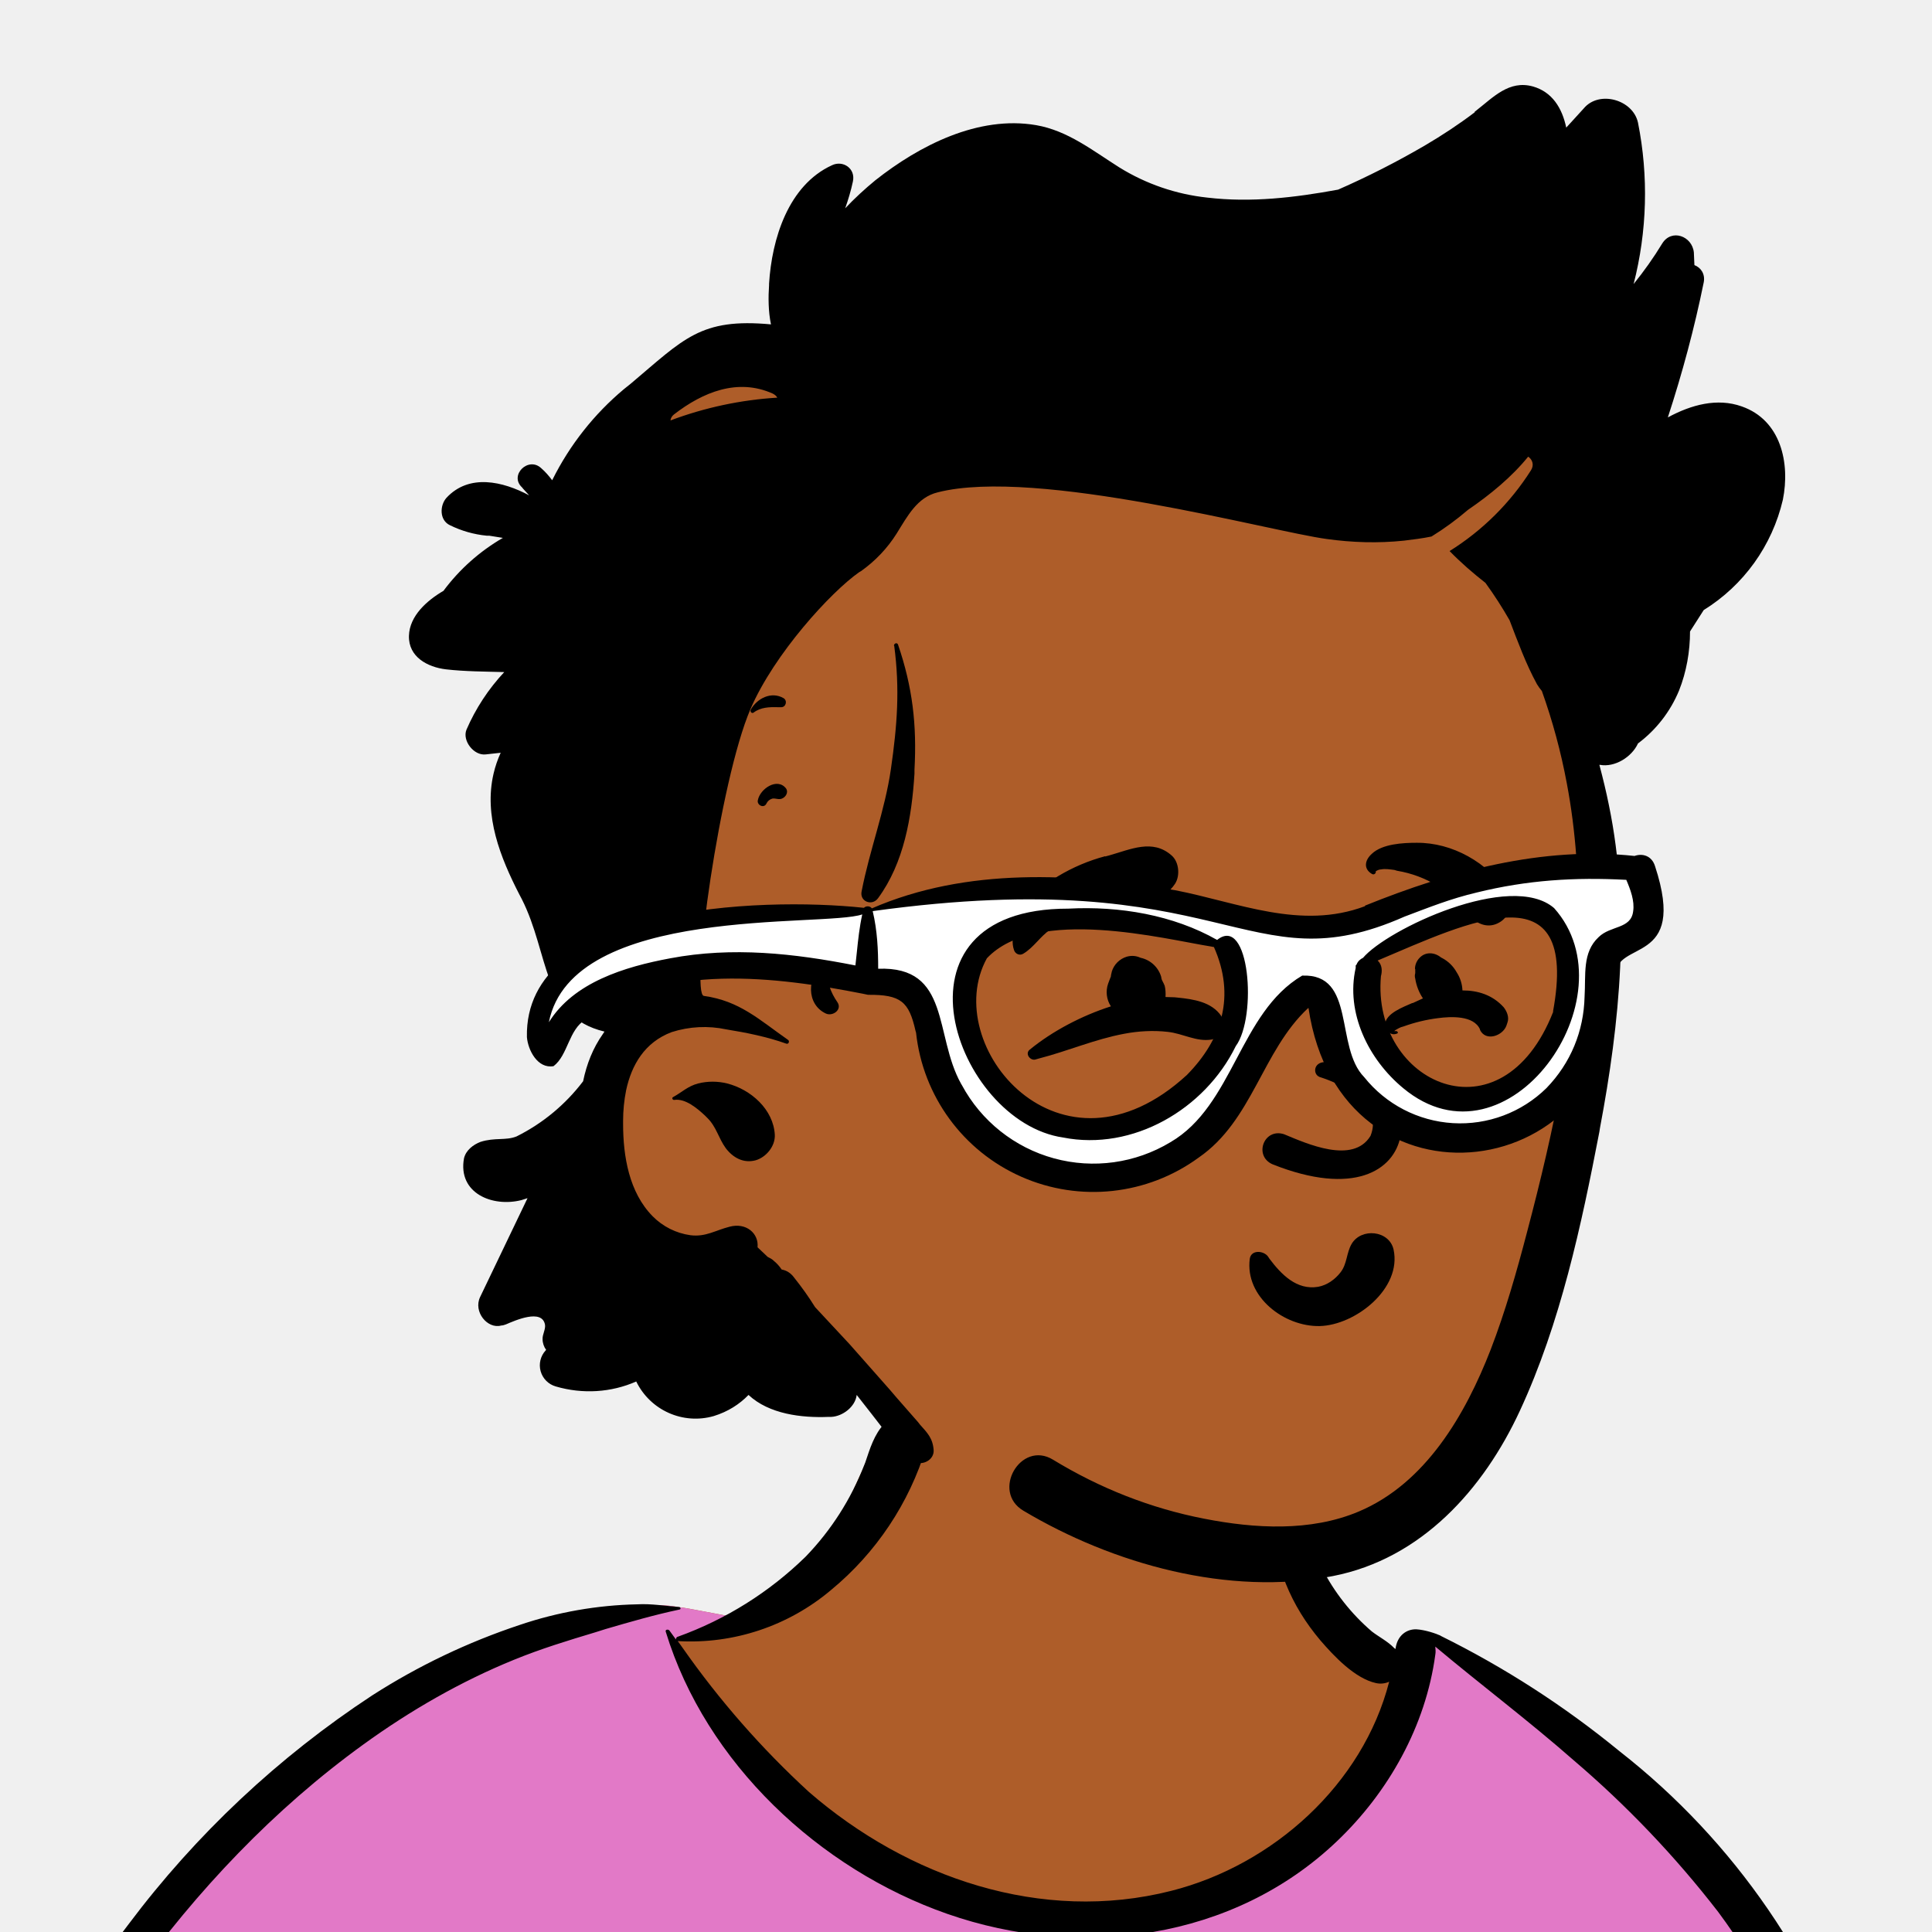
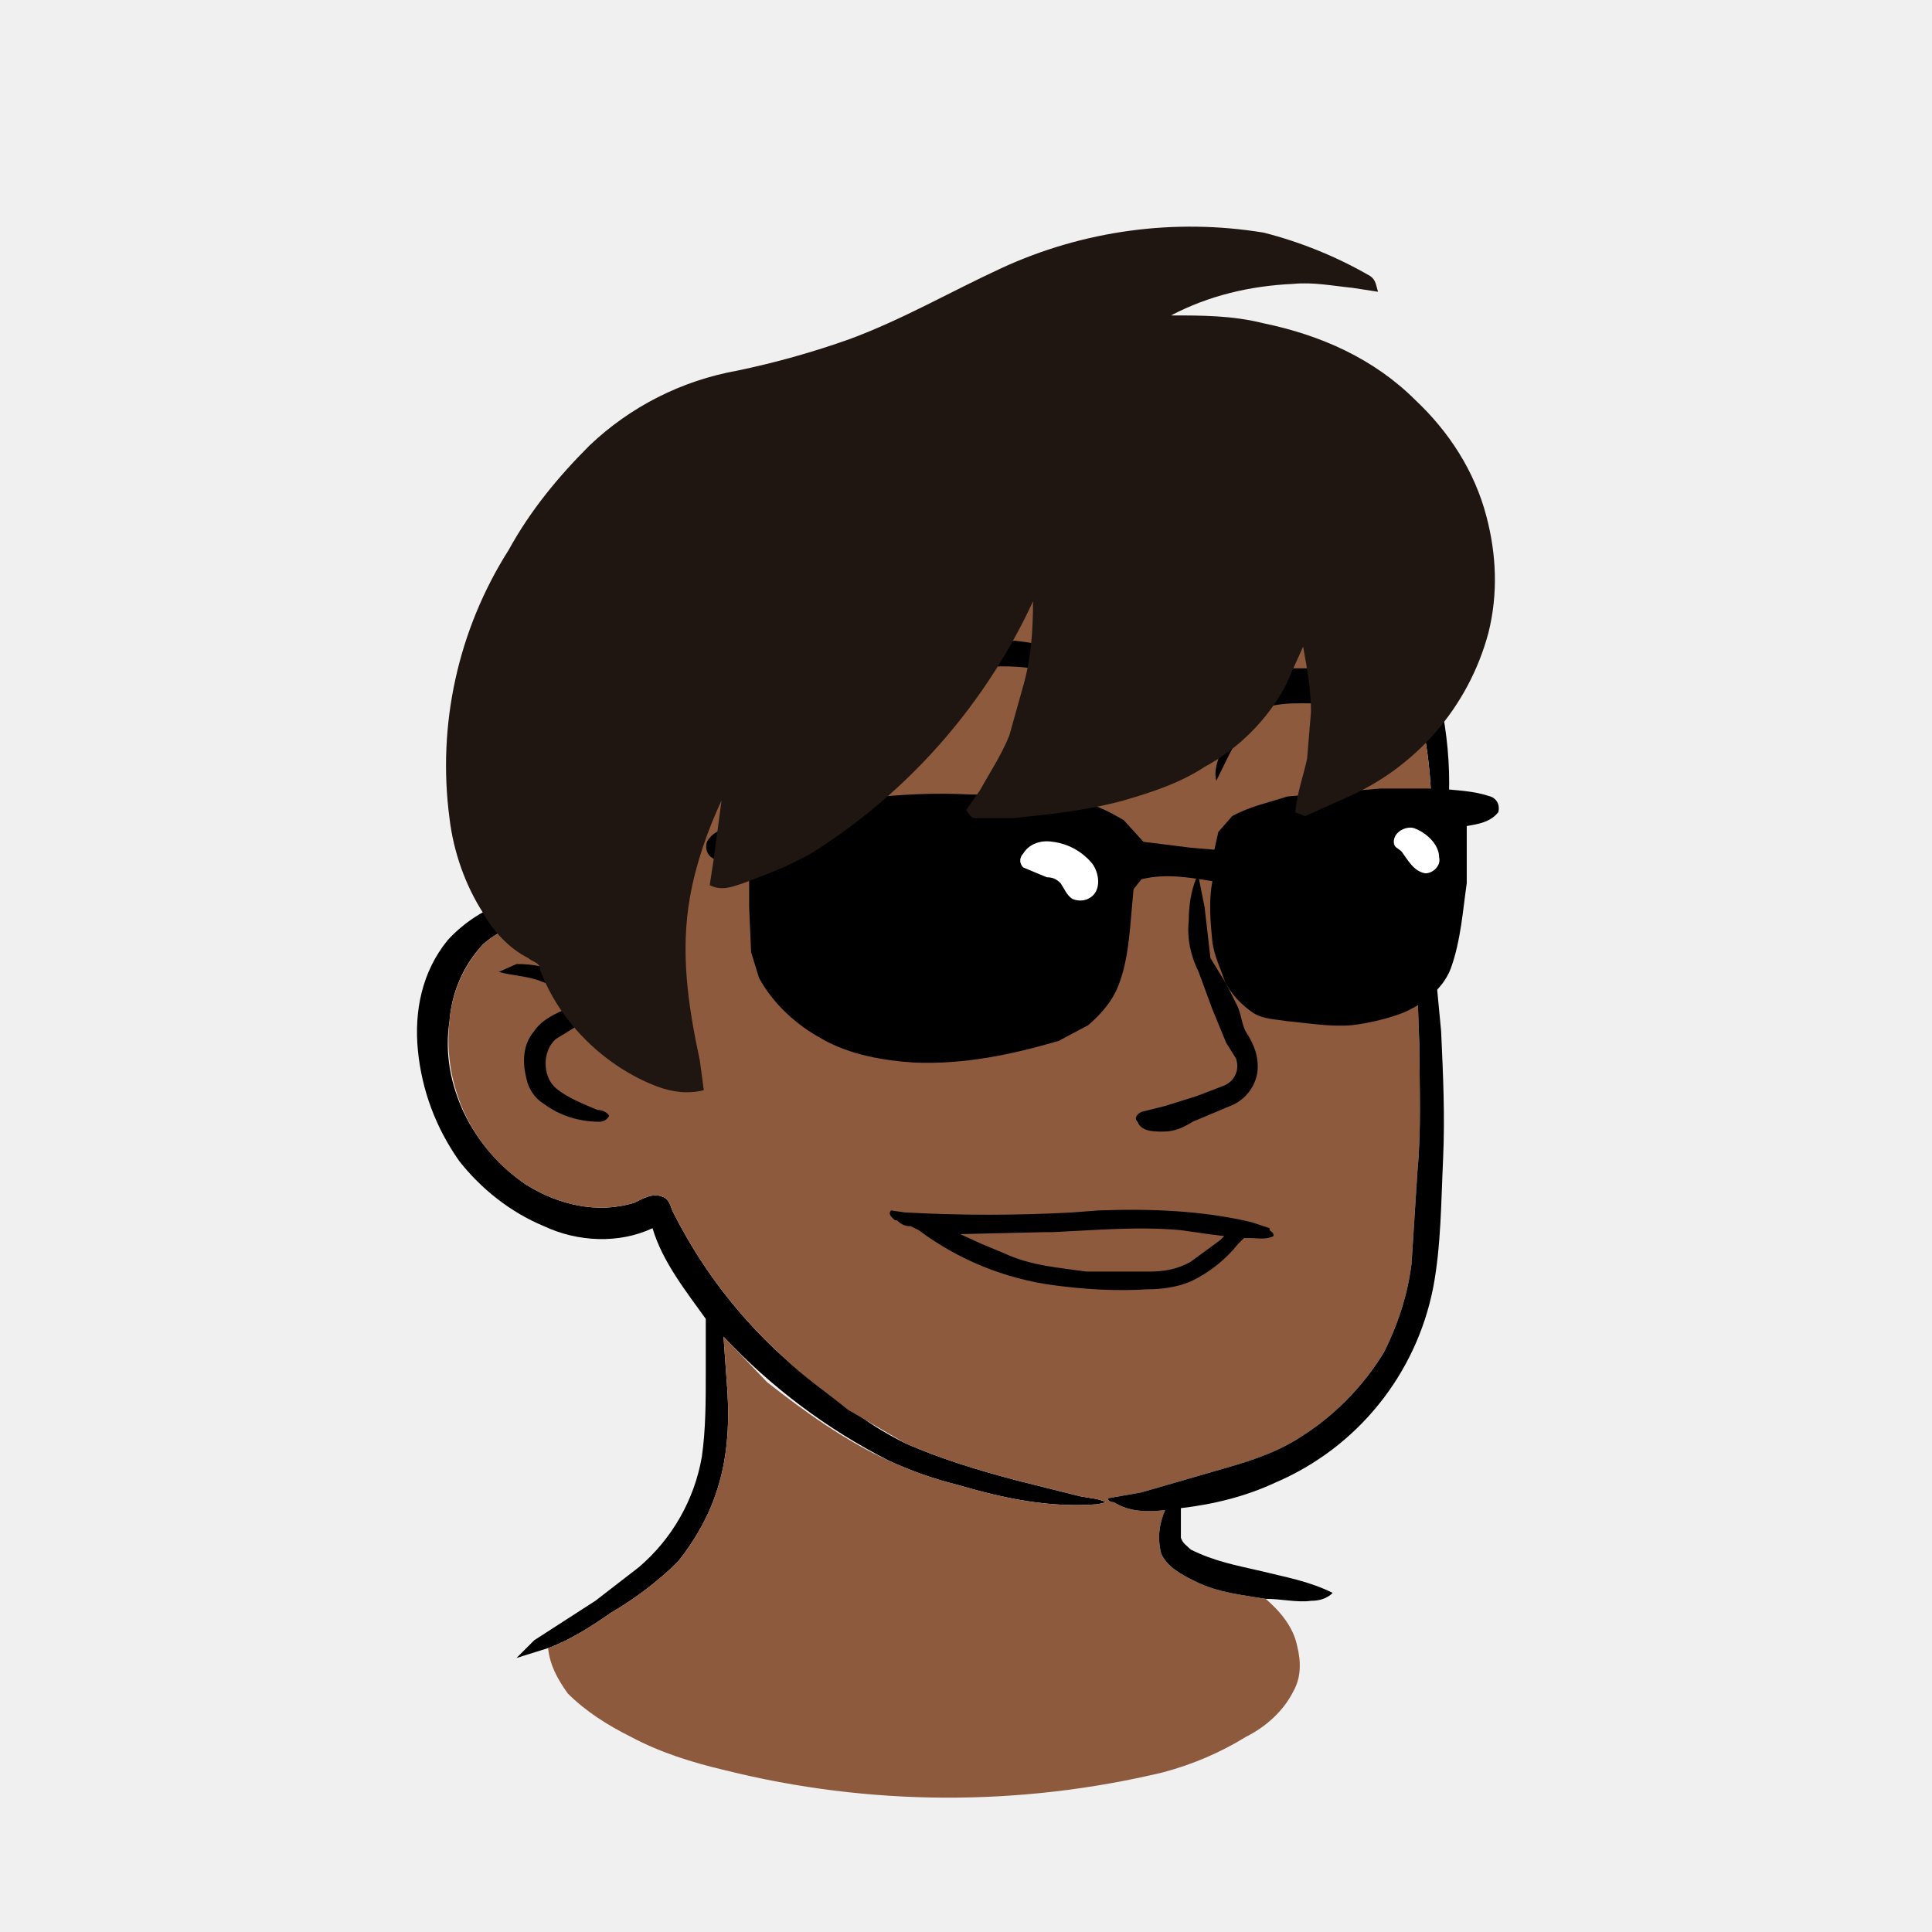
- <svg xmlns="http://www.w3.org/2000/svg" viewBox="0 0 704 704" fill="none" shape-rendering="auto">
+ <svg xmlns="http://www.w3.org/2000/svg" viewBox="0 0 980 980" fill="none" shape-rendering="auto">
  <mask id="viewboxMask">
-     <rect width="704" height="704" rx="0" ry="0" x="0" y="0" fill="#fff" />
+     <rect width="980" height="980" rx="0" ry="0" x="0" y="0" fill="#fff" />
  </mask>
  <g mask="url(#viewboxMask)">
-     <g fill-rule="evenodd" clip-rule="evenodd">
-       <path d="M705.3 1074a2351.1 2351.1 0 0 1-15.6-101c-1-7.7-2.5-16.4 2.7-22 7.3-8 14-14.8 14.8-26.2.8-10.7-2.8-22.4-5-32.8a809.4 809.4 0 0 0-17.3-64.7c-6.6-21.7-13.9-43.2-21.3-64.6-6.9-20-13.5-40.3-22.5-59.5-17-36.5-46-63.5-81.6-81.6-9-4.5-27-20.5-36.3-24-8.5-3.4-8.5 6.3-16.9 2.6-6.7-2.9-13-6.7-16.7-13.2-4-7-14.3-16.9-15.9-25-3.3-17.4.3-32.2-12-45.3a90 90 0 0 0-41.1-23.8c-33.7-9.3-78.5-2.8-98.8 28.5-9.7 14.9-13 33-26.2 45.1-11.4 10.7-8.8 18-23.6 23.4-.9.3-23.6-4.5-24.4-4.2-16.2-3.5-31.7 6.2-46.5 11.8a325.4 325.4 0 0 0-63 32.3 399.2 399.2 0 0 0-102.3 98.5 482.5 482.5 0 0 0-76.4 161c-1.7 6.4-3.5 13-1.5 19.4 1.7 5.3 5.4 9.2 9.8 12.4 6 4.3 18 7 17.7 15.7-.1 6.6-2.4 13.5-3.5 20-1.3 7.7-2.3 15.5-3.4 23.2-4.8 35.4-8.6 71-10.3 106.6a920 920 0 0 0-.5 106c.1 2.3.8 4.5 2 6.2-1 .4-1.2 2.4.1 2.7l2.7.5a12 12 0 0 0 7 2.4l5.5.2c19.3 4 38.6 7.9 58.1 10.8 23.8 3.5 47.6 6.3 71.5 8.7 49.2 4.8 98 3.2 147.1.6a1877 1877 0 0 1 147.4-2c49.2 1.4 98.4 3.5 147.6 4.4 55 1 110-.5 164.8-5 7.5-.5 12.2-6.5 10.7-14-8.9-44.7-19-89.1-27-134Z" fill="#ae5d29" />
-       <path d="m201 597.5 1.2-.4c14.5-5.7 29.6-14.8 45.4-11.4.5-.2 10.8 1.9 17.9 3.2l-6.7 7L247 598c40.7 67.1 88.8 100.7 144.3 100.7 55.5 0 97.7-33.6 126.4-100.7l4-1c.4 0 1 .2 1.5.4 9.3 3.6 27.4 19.6 36.3 24.1 35.6 18 64.5 45 81.6 81.6 8.7 18.6 15.2 38 21.8 57.5l.7 2c7.4 21.4 14.7 43 21.3 64.6 6.3 20.4 12 41 16.6 61.8l.7 2.9c2.2 10.4 5.8 22 5 32.8a29 29 0 0 1-3 10.7l-80.4 29 38.4 261.3c-35.1 1.5-70.3 2-105.5 1.3-49.2-.9-98.4-3-147.6-4.3-47.7-1.2-95.3-.7-143 1.7l-12 .6a946.3 946.3 0 0 1-139.5-1l-3.1-.3v-38.3l16.3-212.9-83-15.6-81.3-39.5a21.7 21.7 0 0 1-5.6-8.8c-1.9-6-.5-12 1-18l.5-1.3a492.8 492.8 0 0 1 76.4-161A399.3 399.3 0 0 1 138 629.7c19.8-13 40.9-23.9 63-32.3Z" fill="#e279c7" />
-       <path d="M232.2 584.6c5.1-.3 10.3.6 15.4 1 .4.1.6.8 0 .9-9 1.9-18 4.5-26.9 7.1l-3.8 1.2c-10 3-19.8 6-29.6 10-19.4 7.9-37.8 18.5-54.8 30.8C67.2 682.8 20 754.3-9.9 828.3a526 526 0 0 0-24.3 77c-.4 1.6-2 5.4-1 7 .7 1.3 3.6 2.1 5 2.9l4.5 2.3 25.2 12.9 2.3 1.1c38 18.6 78.4 34.4 121 35.5l.4-3.7a342 342 0 0 1 9.9-60c.3-1 1.6-.6 1.7.3 3 23.1 2 46.4 1 69.7-1.8 41-4.3 82.2-6.5 123.3-1.2 20.6-2.6 41-3.9 61.7-1.3 20.5-1.7 41.6-4.7 62-.6 4.6-6 7-10 6.6-4.4-.5-7.9-4.5-8-9 0-11.9 1.5-24 2.4-35.8l2.5-33.8c3.1-41.1 6.8-82.2 10.2-123.3a4771 4771 0 0 1 3.8-43.7C76.4 979.8 34.2 963-6.1 943.5c-.6 13.2-2 26.5-3.4 39.6-3.8 36.8-7.1 73.6-9.6 110.5a2254.2 2254.2 0 0 0-4.2 92.7l-.2 7c0 4.4-.5 8.5-4.3 11.7-3.7 3.3-8.9 3.5-12.6 0-5-4.6-4.2-10.9-4-17.1a1675.6 1675.6 0 0 1 1.8-47.2 1321 1321 0 0 1 10.5-109.5l2-14c3.5-26 7.5-52.7 15.5-77.9-3.1-1.5-6.2-3-9.3-4.7-5.5-2.7-11.2-5.4-16.6-8.4-4.2-2.5-7.9-5.8-9-10.8-1.4-5.5.6-11.5 2-16.9v-.4a502 502 0 0 1 26.6-80 523.2 523.2 0 0 1 67.8-117 353.8 353.8 0 0 1 88.7-83.3 239 239 0 0 1 53.8-25.7 142.6 142.6 0 0 1 42.8-7.5Zm90.1-66c6-6.5 18.1.2 15.2 8.8a108.2 108.2 0 0 1-34.7 52A79.4 79.4 0 0 1 247 598l1.7 2.4a321.1 321.1 0 0 0 46.1 52.6c36 31.2 84.8 48 132 36 37.1-9.4 69.8-38.8 79.4-76.2-1.3.6-3 .9-4.8.5-7.7-1.7-15.3-9.8-20.3-15.6-5.3-6.3-9.5-13-12.6-20.7-5.6-14-7.4-32.1.3-45.7 1-1.7 3-.7 3.3 1l.3 2.5c1.5 12.7 3.3 25 9.3 36.6a76 76 0 0 0 18.2 23.1c2.6 2 5.8 3.6 8.1 6l.5.4c.6-5 4.1-7.3 7.6-7.2 3.3.2 7.3 1.6 8.8 2.3l.1.1a341 341 0 0 1 65.1 42 259 259 0 0 1 88.4 129c7.5 25.3 11.8 51.4 16.3 77.4l2.8 16c4.2 23.9 8.9 48.4 18.4 70.7 2.5 5.7.6 11.1-5.5 13.4A1493 1493 0 0 1 688 953c3.7 16 6 32.5 8.7 48.5 6 34.1 13.2 68 19.4 102 3.2 17.5 6.1 35 9.3 52.3l4.7 25.2 2.4 13.6.1.7c.5 2.4 1 4.9.4 7.3-.8 2.7-2.9 4.6-4.8 6.6-1.6 1.6-3.8 1.6-5.7.7l-.7-.3c-3.4-1.6-6-3.2-7.3-7-.7-2.5-1-5.2-1.5-7.7a3535.6 3535.6 0 0 1-7.8-43.6l-1.6-9.1c-5.2-31.4-10.2-62.9-12.8-94.5-1-14-2.3-28.1-3.5-42.2l-.9-10.5c-1.1-13.3-2.5-27-2.7-40.5l-4.5 1.6L657 964c-5.5 2-12.5 6-18.4 5.2-2.9-.3-5-1.2-6.8-2.9 2 28.8 4.8 57.4 8.5 86a1965.7 1965.7 0 0 0 22 135c.6 3.2 1.4 6.4 1.9 9.6.5 3.7-.5 5.9-2.5 9-1.7 2.4-5 3.7-7.8 2-3.6-2.3-5.5-4.3-6.5-8.4-1-3.7-1.6-7.6-2.3-11.4a1654.2 1654.2 0 0 1-11.4-65.2c-7.8-52-12.7-104.4-15.2-156.8a1388 1388 0 0 1-1.4-77.8c0-13.3.5-26.6 1.4-39.9 1-13.4 3-26.5 4.8-39.8 0-.5.7-.5.7 0 .8 14.9 2.1 29.8 2.8 44.7.6 14.3.9 28.5 1.4 42.8.6 18.7 1.5 37.5 2.7 56.2a9.6 9.6 0 0 1 8.5-3.1c4.7-1 9.7-3.4 14.1-5l16.8-5.5 26.4-8.7a679 679 0 0 1-18-80.8l-2-12.3c-4-24.2-8.5-48.5-15.8-72a229.8 229.8 0 0 0-34.8-68.2 370.2 370.2 0 0 0-52.7-55.3C557 627 539.7 614 523 600c.1.9.2 2 0 3-3.5 25.9-17 50-35.8 67.9-37.7 36-93.6 43.4-142 26.5-46.7-16.3-88-55-102.6-102.8-.3-.8.8-1 1.3-.5l2.4 3.3c0-.4.2-.9.7-1a129 129 0 0 0 46.6-29.2 100.2 100.2 0 0 0 21.3-33.3l.4-1c1.7-5 3.2-10.2 7-14.2Z" fill="#000" />
+     <g transform="translate(10 -60)">
+       <path d="M528 244c41 6 80 22 113 47 28 21 50 49 65 81 13 28 20 60 19 91-1 15-3 30-8 44h-2l1-21c1-30-2-59-13-87-10-30-28-57-50-79-42-40-98-62-156-63a243 243 0 0 0-196 94 207 207 0 0 0-40 139l2 25c8 0 19 0 25 7l-3 3-17 1c-12 1-24 5-33 13a64 64 0 0 0-17 39c-5 32 12 65 39 83 16 10 36 15 55 9 4-2 9-5 14-3 3 1 4 4 5 7a251 251 0 0 0 90 100c8 7 18 13 28 18 18 8 38 14 57 19l32 8c5 1 9 1 13 3l-4 1c-25 2-48-3-72-10-12-3-23-7-34-12a306 306 0 0 1-84-63l2 28c1 17 0 35-6 52-4 12-11 24-19 34-10 10-22 19-34 26-10 7-21 14-32 18l-16 5 9-9 31-20 22-17a95 95 0 0 0 32-56c2-14 2-28 2-43v-27c-10-14-22-29-27-46-17 8-38 7-55-1-17-7-32-19-43-33-12-17-19-36-21-56s2-40 15-56c9-10 22-18 35-21-4-14-6-29-6-44a234 234 0 0 1 83-173 249 249 0 0 1 199-55Z" fill="#000" />
+       <path d="M653 320c22 22 40 49 50 79 11 28 14 57 13 87l-1 21-5 15-2 13 2 56c0 21 1 42-1 63l-3 47c-2 16-7 31-14 45-11 18-26 33-44 44-13 8-27 12-41 16l-38 11-17 3c0 1 1 2 3 2 8 5 17 5 26 4-3 7-4 14-2 22 3 7 11 11 17 14 12 6 24 7 36 9 7 6 14 14 16 24 2 8 2 16-2 23-5 10-14 18-24 23-13 8-27 14-42 18a468 468 0 0 1-222-1c-17-4-33-9-48-17-12-6-23-13-32-22-5-7-9-14-10-23 11-4 22-11 32-18 12-7 24-16 34-26 8-10 15-22 19-34 6-17 7-35 6-52l-2-28 22 23c19 15 40 30 62 40 11 5 22 9 34 12 24 7 47 12 72 10l4-1c-4-2-8-2-13-3l-32-8c-19-5-39-11-57-19l-29-17c-11-9-23-17-33-27a251 251 0 0 1-56-74c-1-3-2-6-5-7-5-2-10 1-14 3-19 6-39 1-55-9a88 88 0 0 1-39-83c1-14 7-28 17-39 9-8 21-12 33-13l17-1 3-3c-6-7-17-7-25-7l-2-25a207 207 0 0 1 40-139 243 243 0 0 1 196-94c58 1 114 23 156 63Z" fill="#8d5a3d" />
+       <path d="M710 522c3 0 3 4 4 6 3 11 4 23 5 34l2 21c1 22 2 43 1 65-1 21-1 44-5 65a136 136 0 0 1-80 99c-15 7-31 11-48 13v15c1 3 3 4 5 6 12 6 23 8 36 11 12 3 24 5 36 11-3 3-7 4-11 4-7 1-15-1-23-1-12-2-24-3-36-9-6-3-14-7-17-14-2-8-1-15 2-22-9 1-18 1-26-4-2 0-3-1-3-2l17-3 38-11c14-4 28-8 41-16 18-11 33-26 44-44 7-14 12-29 14-45l3-47c2-21 1-42 1-63l-2-56 2-13ZM252 549c8 0 17 1 23 7 5 4 10 9 12 15 1 3 0 6-2 8l-13 8c-7 6-7 19 0 25 6 5 14 8 21 11 2 0 5 1 6 3-1 2-3 3-5 3-10 0-20-3-28-9-5-3-8-8-9-13-2-8-2-17 4-24 4-6 11-9 18-12-4-5-7-11-14-13-7-3-15-3-22-5l9-4Z" fill="#000" />
+       <g fill="#000000">
+         <path d="M669 473c8-1 16 1 22 6 3 3 6 7 6 12s-5 9-10 8c-6-1-7-6-11-9-3-2-6-3-10-3 7 10 7 23 3 34-2 9-8 16-16 19-7 3-14 0-18-5-5-5-7-13-7-20l-7 15c-1 2 0 4-3 5-2-6-1-11 1-17 6-16 17-30 32-38 5-4 11-6 18-7ZM457 484c26 1 51 17 63 40 2 2 4 6 3 9 0 2-1 2-3 1-3-2-4-5-6-8l-12-13c2 11 0 23-7 32-6 7-16 11-25 10-13-2-25-13-27-26-3-10 0-21 6-30-14 3-27 9-39 18-2 1-2 4-1 6l8 11c11 10 24 17 37 21l11 4c-5 3-12 3-18 2-13-3-25-10-34-19-6-5-11-12-14-19-1-4-4-6-4-10 0-5 5-9 9-12 15-12 34-18 53-17Z" />
+         <path d="M670 530c2 4 0 9-2 12-5 5-12 9-19 10-8 1-17 2-25-2-1-1-4-3-2-5h7c11 1 22-3 31-8l10-7Z" />
+       </g>
+       <path d="M505 385c8 1 16 2 23 6 5 4 8 9 10 14l-2 2c-2 1-4-1-6-2-9-6-21-7-32-7-9 0-18 2-27 6-8 3-17 5-24 9l-19 7c-13 5-27 5-40 10-7 3-12 9-18 13l-9 9c1-8 5-16 10-22l13-13c7-6 17-9 26-11 10-2 19-6 29-9l19-5c8-2 15-5 23-6l24-1ZM671 399c7 1 14 4 22 4v3c-7 6-15 9-24 10-12 2-26-1-37 3l-5 3c-9 10-14 22-20 34-2-7 3-15 5-22s7-12 9-19c4-9 14-16 24-16h26Z" fill="#000000" />
+       <path d="M597 505h1l3 15 3 26 8 13 6 12c2 5 2 10 5 14 3 5 5 10 5 16 0 9-6 17-14 20l-19 8c-5 3-9 5-15 5-5 0-11 0-13-5-2-2 0-4 2-5l12-3 16-5 13-5c6-2 9-8 7-14l-5-8-7-17-7-19c-4-8-6-17-5-26 0-7 1-15 4-22Z" fill="#000000" />
+       <path fill-rule="evenodd" clip-rule="evenodd" d="m634 683-9-3c-25-6-52-7-78-6l-13 1a774 774 0 0 1-85 0l-7-1c-2 2 1 4 2 5h1c2 2 4 3 7 3l4 2a147 147 0 0 0 69 28c15 2 31 3 47 2 7 0 15-1 22-4a68 68 0 0 0 24-19l3-3h3c4 0 8 1 12-1 0-2-1-2-2-3v-1Zm-31 3-14-2c-22-2-43 0-65 1h-4l-43 1 11 5 12 5c13 6 27 7 41 9h32c7 0 14-1 21-5l15-11 2-2-8-1Z" fill="#000000" />
+       <path d="M690 460h30c9 1 17 1 26 4 3 1 5 4 4 8-4 5-10 6-16 7v29c-2 14-3 29-8 43-4 11-15 19-25 23-8 3-17 5-25 6-11 1-22-1-33-2-6-1-12-1-17-4-6-4-12-10-15-17-2-6-5-12-6-19-1-10-2-21 0-31-12-2-24-4-36-1l-4 5-1 11c-1 12-2 25-6 36-3 9-9 16-16 22l-15 8c-24 7-48 12-73 11-16-1-33-4-47-12-13-7-25-18-32-31l-4-13-1-23v-21c-7-1-13 0-19-4-3-2-4-7-1-10 3-4 9-5 14-7 15-6 29-8 45-11l19-2c18-2 36-3 54-2 19 0 37 1 56 4 8 1 15 5 22 9l10 11 24 3 12 1 2-9 7-8c9-5 19-7 28-10l47-4Z" fill="#000000" />
+       <path d="M707 480c6 2 13 8 13 15 1 4-3 8-7 8-6-1-9-7-12-11-2-2-4-2-4-5 0-5 6-8 10-7ZM524 487c8 1 15 5 20 11 3 4 4 10 2 14s-7 6-12 4c-3-2-4-5-6-8-2-2-4-3-7-3l-12-5c-2-2-2-5 0-7 3-5 9-7 15-6Z" fill="#fff" />
+       <path d="M631 178a213 213 0 0 1 54 22c3 2 3 5 4 8l-13-2c-10-1-20-3-30-2-22 1-43 6-62 16 16 0 31 0 47 4 29 6 56 18 77 39 17 16 30 36 36 59 5 19 6 39 1 59a127 127 0 0 1-73 84l-20 9-5-2c1-10 4-18 6-27l2-24c0-11-2-22-4-33l-9 20c-9 17-24 32-41 41-12 8-27 13-41 17-18 5-37 7-56 9h-19c-3 0-3-2-5-4l7-10c5-9 11-18 15-28l7-25c4-14 5-28 5-43a299 299 0 0 1-108 125c-12 8-26 13-39 18-6 2-11 4-17 1l2-13 4-30c-7 15-13 32-16 49-5 28-1 55 5 83l2 15c-8 2-16 1-24-2-26-10-49-32-59-59 0-4-4-4-6-6-10-5-18-14-23-23-9-14-15-31-17-48a204 204 0 0 1 30-136c11-20 25-37 41-53a146 146 0 0 1 75-38 432 432 0 0 0 57-16c27-10 51-24 77-36a229 229 0 0 1 133-18Z" fill="#1f1612" />
    </g>
-     <g transform="matrix(.99789 0 0 1 156 62)">
-       <g fill-rule="evenodd" clip-rule="evenodd">
-         <path d="M375.4 51c-53.4-15.7-237.3.4-241.9 3.8C126.1 61 90 80.6 84.3 85.1c-51 54-2.4 134.1-6.2 199.2.3 23.1-9.6 44.2-14 66.4a50.5 50.5 0 0 0 4.5 34.2c10.7 18.7 33.2 22.4 51.5 30 9.1 4 17.7 9.5 25.5 15.6 52.6 46.5 81.8 78.3 158.5 67.8.4 3.7 3.7 7.3 7.7 5.7 9.4-3.9 18.8-8 28.3-11.6 2 5 7.8 6.3 11.8 2 17.6-14.2 28.8-33.8 37.1-54.6a229 229 0 0 0 14.2-37.6c.4-1.5.4-2.8 0-4a509.6 509.6 0 0 0 18.6-178.8c-1-12.4-3.2-25-2.7-37.4.5-11.2 5.4-21.8 9-32.3 19.1-44.5-10-84.7-52.7-98.7Z" fill="#ae5d29" />
-         <path d="m382.1-21.2.6-.5c6.2-4.8 12-11.2 20.7-8.8 7.1 2 10.7 7.9 12.2 15l6.4-7c5.6-6.7 18-3.2 19.8 5.2a132 132 0 0 1-1.6 58.8c3.8-4.7 7.3-9.6 10.4-14.7 3.4-5.6 11-2.8 11.6 3.2l.2 4.6c2.4.9 4 3.3 3.4 6.3-3.4 16.7-7.8 33-13.1 49.2 8.5-4.6 18-7.2 27-4 14.3 5 17.7 20.6 15 34a64.5 64.5 0 0 1-28.9 40.2l-5 7.8c0 7.3-1.3 14.7-4 21.5a46 46 0 0 1-15 19.3c-2.3 5-8.5 8.8-13.9 7.8h-.2c1.3 4.9 2.5 9.8 3.5 14.8 8 38.8 4 79.1-3.3 117.6l-.2 1.3c-6.6 34.2-14.2 69.7-29 101.6-13.3 28.7-36 54-68.3 60.3-38 7.4-80.2-4.3-113-23.8-11.9-7-1-25.8 10.8-18.6 17.1 10.4 35.6 17.7 55.2 21.5 18.4 3.6 38.8 4.8 56.4-2.6 24.5-10.3 39-35.4 48.2-59 5.4-14 9.5-28.4 13.3-42.9 4.9-18.5 9.4-37.3 12.8-56.2 6.4-35.3 8.4-72 1.7-107.3a219.1 219.1 0 0 0-9.1-33.6 19 19 0 0 1-1.8-2.5c-4-7.3-7-15.5-10-23.3-2.7-4.7-5.6-9.2-8.8-13.6-4.6-3.6-9-7.4-13.1-11.6a94.3 94.3 0 0 0 29.7-29.4c1.3-2 .5-4-1-5-6 7.4-13.8 13.8-22 19.4a106 106 0 0 1-13.3 9.7c-3.4.7-6.8 1.1-10 1.5-9.5 1-19 .7-28.3-.6-20.3-2.7-105.9-26.2-142-17-7.5 1.8-11 8.6-15 15-3.4 5.4-7.8 10-13 13.7l-.7.4c-10.3 7.2-31 29.7-39.7 49.9-11.2 26-22 103.8-17 104.5 13 1.8 20.1 8.6 30.7 16 .7.4.3 1.7-.6 1.4-7-2.5-14.5-4-21.9-5.2a39 39 0 0 0-20 1c-9.8 3.7-14.6 11.9-16.6 21.2a57 57 0 0 0-1.1 11.1v1.1c0 11.9 2.2 25 10.8 33.7a24 24 0 0 0 13.8 6.9c5.6.7 9.1-1.8 14.3-3.1 6-1.6 10.7 2.4 10.2 7.5l3.7 3.5c.8.4 1.6.8 2.2 1.4 1.2 1 2.1 2 2.9 3.2 1.7.3 3.3 1.2 4.6 3 2.8 3.5 5.3 7 7.6 10.7l12.6 13.5 14.7 16.6 2.4 2.8 7.9 9 .7.9c2.7 3 4.7 5 5 9.3.2 3.2-3.2 5.3-6 4.6-4.3-1.1-6.4-4.5-9-7.9l-7.6-9.8-5.5-7c-.5 4.3-5.1 7.8-9.3 8h-1c-9.8.4-21.7-1-29.2-8-3.3 3.4-7.5 6.1-12.7 7.7A24.1 24.1 0 0 1 76 441.4c-9.1 4-19.5 4.7-29.4 1.8a8 8 0 0 1-3.7-13.1l.2-.2c-.8-1.1-1.3-2.5-1.3-3.9-.1-1.7 1.1-3.5.9-5.2-1-6.1-11-1.6-14.3-.2-.6.2-1.1.4-1.7.4-5 1.4-10.3-5-7.7-10.4l17.3-36-2.2.7c-10.6 2.7-23.3-2.5-21-15.2.7-3 3.4-5 6-6 5.3-1.7 9.2-.4 13.2-2A69.3 69.3 0 0 0 56.6 332c1.3-6.3 3.6-12.1 7.2-17.2l.6-.9c-23-5.5-20-28.2-30.2-48.3l-.9-1.7c-6.9-13.4-13-28.6-9.4-44 .6-2.6 1.5-5.2 2.6-7.6l-5.5.6c-4.3.5-8.6-5-7-9a73.5 73.5 0 0 1 13.8-21c-7.1-.2-14.3-.2-21.3-1-6.7-.8-13.7-4.5-13.5-12.2.2-7.3 6.6-12.9 12.6-16.4A71.9 71.9 0 0 1 27.3 134l-5-.8h-.9A39 39 0 0 1 8 129.4c-3.9-1.8-3.8-7.2-1.3-10 8.3-8.9 20.6-6 30.2-.9l-2.2-2.4-.4-.5c-4.8-4.4 2.3-11.4 7-7 1.5 1.3 2.8 2.8 4 4.4l.1-.2a103 103 0 0 1 26.1-33l2.5-2c19.4-16.3 25.4-24 51.2-21.6-1-4.7-1-10-.7-14.3v-.5c1-16.3 7-35.9 23-43.2 4-1.9 8.7 1.2 7.6 6-.7 3.3-1.7 6.6-2.8 9.7 3.4-3.6 7.1-7 11-10.2C179.4-9 200.9-20 222-16.4c11.6 2 20.7 9.3 30.4 15.4a76.4 76.4 0 0 0 32.1 11c16 1.9 32 0 47.8-2.9A309.8 309.8 0 0 0 364-9c6.3-3.7 12.4-7.7 18.2-12.1Zm-283.5 354a22 22 0 0 1 10.6 0c8.7 2.2 16.9 9.5 17.4 18.7.2 4.2-3.2 8.2-7 9.3-4.5 1.2-8.3-1-10.9-4.4-2.7-3.7-3.4-7.8-6.8-11.1l-.8-.8c-2.9-2.7-7.2-6.3-11.2-5.7-.6.1-1-.7-.5-1 3.3-1.8 5.4-4 9.2-5Zm45.5-43.5c1.5-1.2 3.5.2 2.8 2v.2c-1.9 3.8.3 8.4 2.5 11.6 2 2.8-1.7 5.4-4.2 4.2-7.2-3.4-6.8-13.4-1.1-18Zm26-116c0-.9 1.2-1.3 1.5-.4 5.3 15.5 6.9 29.2 6 45.6v1.4c-1 15.8-3.8 32.5-13.3 45.4-2.2 3-6.8 1.2-6-2.5 2.9-15 8.5-29.4 10.7-44.6 2.3-16 3.3-29 1.2-44.9Zm-49.7 56.3c.8-4.2 7.1-8.4 10.3-4.3 1 1.5-.2 3.2-1.5 3.7-1.2.5-2.3-.2-3.5 0-1 .3-1.7.9-2.1 1.7l-.1.2c-1 1.8-3.5.4-3.1-1.3Zm-2.6-33c2.3-4.1 7.5-6.8 12-4.2 1.5.9.9 3.4-1 3.3h-1c-3.2-.1-6.4 0-9 2-.7.4-1.3-.5-1-1Zm8-115.2c-12.8-5.7-25.5-.5-36 7.6-.8.6-1.2 1.4-1.3 2.2a134.6 134.6 0 0 1 39-8.3c-.3-.6-.9-1.1-1.7-1.5Z" fill="#000" />
-       </g>
-     </g>
-     <g transform="translate(315 248)">
-       <path fill-rule="evenodd" clip-rule="evenodd" d="M177.5 205.3c3.5-6 13.7-5 15.3 2 3.1 14.3-14 27.6-26.9 27.9-12.9.3-27.3-10.6-25.5-24.5.5-3.4 5-3 6.6-.9l.6.9c4.3 5.7 9.9 11.5 17.7 10.2 3.3-.6 6.2-2.7 8.2-5.3 2.4-3.1 2.1-7 4-10.3ZM95.6 100.6c1.8-.5 3.5-.3 5 .4a10 10 0 0 1 7.7 7.6l.1.4-.4-1c.2 1 1 2.1 1.4 3.2.3 1.2.4 2.7.3 4.1l3.3.1 1 .1c6 .6 12.5 1.6 16 6.7 2 2.9.1 8-3.5 8.6-5.6.9-10.4-2.2-16-2.8-5.2-.6-10.7-.3-15.9.7-10.7 2-20.5 6.3-31 9l-1.4.4c-1.8.4-3.8-2.1-2-3.6 8.3-6.8 19-12.4 29.6-15.8a9.4 9.4 0 0 1-1-8.3l.6-1.6.4-1c0-.6.2-1 .3-1.6v-.1a8.2 8.2 0 0 1 5.5-5.5Zm106.7.4c2.2-2.3 5.5-2 7.8-.1l.4.2a13 13 0 0 1 5.3 5.2 13 13 0 0 1 2.1 6.6c5.6 0 10.9 1.6 15 6.1 1.2 1.5 2.1 3.7 1.4 5.6l-.4 1.2c-1.4 3.7-7.5 5.8-9.6 1.5v-.2c-2.3-5.2-10.8-4.7-15.3-4.1a58.3 58.3 0 0 0-12.5 3l-1 .3c-.6.2-3.6 1.8-1.8 1.4.5 0 1 .7.4.9-2.2 1-4.5-1-4.4-3.4.3-4 6.8-6.3 9.9-7.7h.2l3.7-1.7a18 18 0 0 1-2.8-7.2c-.2-.7-.2-1.3 0-2v-1.4l-.1-.2c0-1.5.7-3 1.7-4Zm-36.6 43.4c8.8 2.7 23.3 10.1 18.7 21.5-6.4 10.5-23.3 2.8-31.5-.6-7.4-2.4-11.2 8-4.1 11 59 23.4 58.7-38.2 19-37.3-4.3.1-4.4 4.5-2 5.4Zm-78-80.3 1.5-.4c7.8-2.2 15.8-6.1 22.7 0 2.7 2.3 3.2 7.3 1.3 10.3-4.4 6.7-11 5.7-18.1 6.3a56.3 56.3 0 0 0-27.5 10.5c-3.6 2.5-6 6.5-9.7 8.7-1.4.9-3 0-3.4-1.3-1.7-4.8 1.2-10.8 3.6-14.9 3-5 7.5-9 12.4-12A66.8 66.8 0 0 1 87.7 64Zm113.5-5c13.1-.1 25.8 7.2 33.1 18 2.5 3.6.7 9-2.9 11-4 2.4-8.3.7-11-2.6l-.1-.2a41 41 0 0 0-26.2-16l-1-.3c-1.6-.2-3.4-.5-4.8-.2-.7 0-1.4.3-2 .7.2.6-.5 1.4-1.3 1-3.2-1.8-2.8-5-.1-7.4 3.8-3.6 11.3-4 16.3-4Z" fill="#000" />
-     </g>
-     <g transform="translate(279 400)" />
-     <g transform="translate(179 343)" />
-     <g transform="translate(203 303)">
-       <g fill-rule="evenodd" clip-rule="evenodd">
-         <path d="M370.3 94c-9.2 11.5-45.1 24.3-64.3 10.5C287 90.6 279.3 81 276.8 63.7c-.3-1.8-3.6-3-5-1.7a96.6 96.6 0 0 0-18 26C248 98.5 242.3 109 232 116.3c-18.4 9.8-51.6 11.2-61.4 6.9a63.6 63.6 0 0 1-37-50.6s-3.4-10.8-6.5-13.1c-2.8-2.2-18.6-4.1-20.3-4.4-31-5.8-70.4-9.5-98.1 10.8C5 68.2-7.8 76.7-8 74.6-8 66.4 1.2 47.8 22.3 39c26.1-11 65-11.5 87.5-9.1 1.1 0 5-.9 5.2-1 34.1-14.7 73.4-10.8 109.8-4.6 5.3 1 52 12.6 70.7 5.6 30.8-12.6 63.6-21.7 96.8-18.1.3 0 4.5 25.5 1.2 27.2-2.6 1.4-7 5-8.6 6.9a10 10 0 0 0-2.2 6.9A61.1 61.1 0 0 1 370.3 94ZM243.7 78.8c4-5.7 5.2-18.4 3.5-27.6-.8-4.7-2.4-8.4-4.4-10.3a6 6 0 0 0-4.6-1.7c-.9 0-1.9.3-3 .9a92 92 0 0 0-47.6-9.7c-13 0-22.2 3-28.5 7.9-7.6 5.7-11 14-11.2 22.9a51.3 51.3 0 0 0 11.3 31.4 42.6 42.6 0 0 0 26.4 16.8c11.5 2.3 23.3 0 33.5-5.3a57.9 57.9 0 0 0 24.6-25.3Zm113.8 6c6.6-7.8 11-18 11.6-28 .6-9-1.8-18-8.6-25.6-6-5.2-16.9-5.3-28.3-2.4a86.9 86.9 0 0 0-35 17.7c-1.2.7-2.3 1.7-3.2 4v1c-1.6 7-.7 14.2 2 20.8A47.8 47.8 0 0 0 309.9 91c8 6.6 16.4 8.6 24.2 7.5a38.3 38.3 0 0 0 23.4-13.8Z" fill="#fff" />
-         <path d="M294.4 27C325.6 14.4 359 5.3 392.6 8.9c2.8-1 6.3-.2 7.5 3.8 12 36.6-14.8 26.4-14.4 40 2.8 76.8-100.3 89.9-111.9 11.6l-.2.1c-16.7 15.6-20.2 40.9-39.8 54.4a65 65 0 0 1-103-45.5l-.2-.7c-2.4-10.6-5.3-13.2-17.3-13.1l-1.9-.4c-31-6.1-72.3-11.6-101 9.4-6.2 3.6-6.4 13-11.7 17-5.8 1-9.3-5.8-9.7-10.6-1-47.8 84.6-51.2 122.8-47.1.8-.8 2.3-.7 2.9.2 34.6-15 73.6-12.9 110.6-6.6 23 4.5 45.7 14.6 69.1 5.8Zm95.1-9.4c-18.7-1-36 .1-54.3 4.6-9.7 2.3-17.1 5.3-26.4 8.8C251 56.6 244.4 11.1 115 29c1.7 7.1 2 14.2 2 21 26.5-1 20.3 24.2 30.2 41.9l.3.5a54.4 54.4 0 0 0 76 20.8c23-13.4 25.1-47.2 48-60.7 19.7-.8 11.8 26 22.6 37a44.8 44.8 0 0 0 66.4 4c8.9-9.2 13.6-20.8 13.9-33.3.5-8-.9-16.1 5.1-21.7 4.3-4.3 11.8-2.9 12.6-9.4.6-3.8-1-8-2.5-11.5ZM186.3 28.1c18.6-1 38.2 2.3 54.2 11.4 11.8-9.4 14.7 28 6.8 38.7-11.3 23.1-37.6 38.3-62.9 33.3-39.4-5.7-67-83.5 1.9-83.4Zm53 14-1-.2c-17-2.7-63.7-14.8-81.7 4.3-17.4 31.7 26.8 84.9 72.9 42.5 12.8-13 17.8-28.8 9.8-46.7Zm54.3 4c8.8-10.5 54-31.8 69.7-18.2 28.8 32.2-16.8 97.4-55 65.6C295.6 83 287.3 66 291 49.7V49c0-.3 0-.2.3-.5.5-1.3 1.4-2 2.4-2.5Zm69.3 19.5C372.6 13 332.1 33 299 47c1.7 1.6 1.7 3.9 1.2 5.7-3.5 39 44 61 62.8 12.9ZM111.2 30.2C97.2 35 5.5 26.5-3 69.5 6 55 24.5 49.3 41.2 46.2c22.7-4.3 45.2-1.8 67.5 2.6l.5-4.6c.5-4.9 1-9.5 2-14Z" fill="#000" />
-       </g>
-     </g>
+     <g transform="translate(10 -60)" />
  </g>
</svg>
